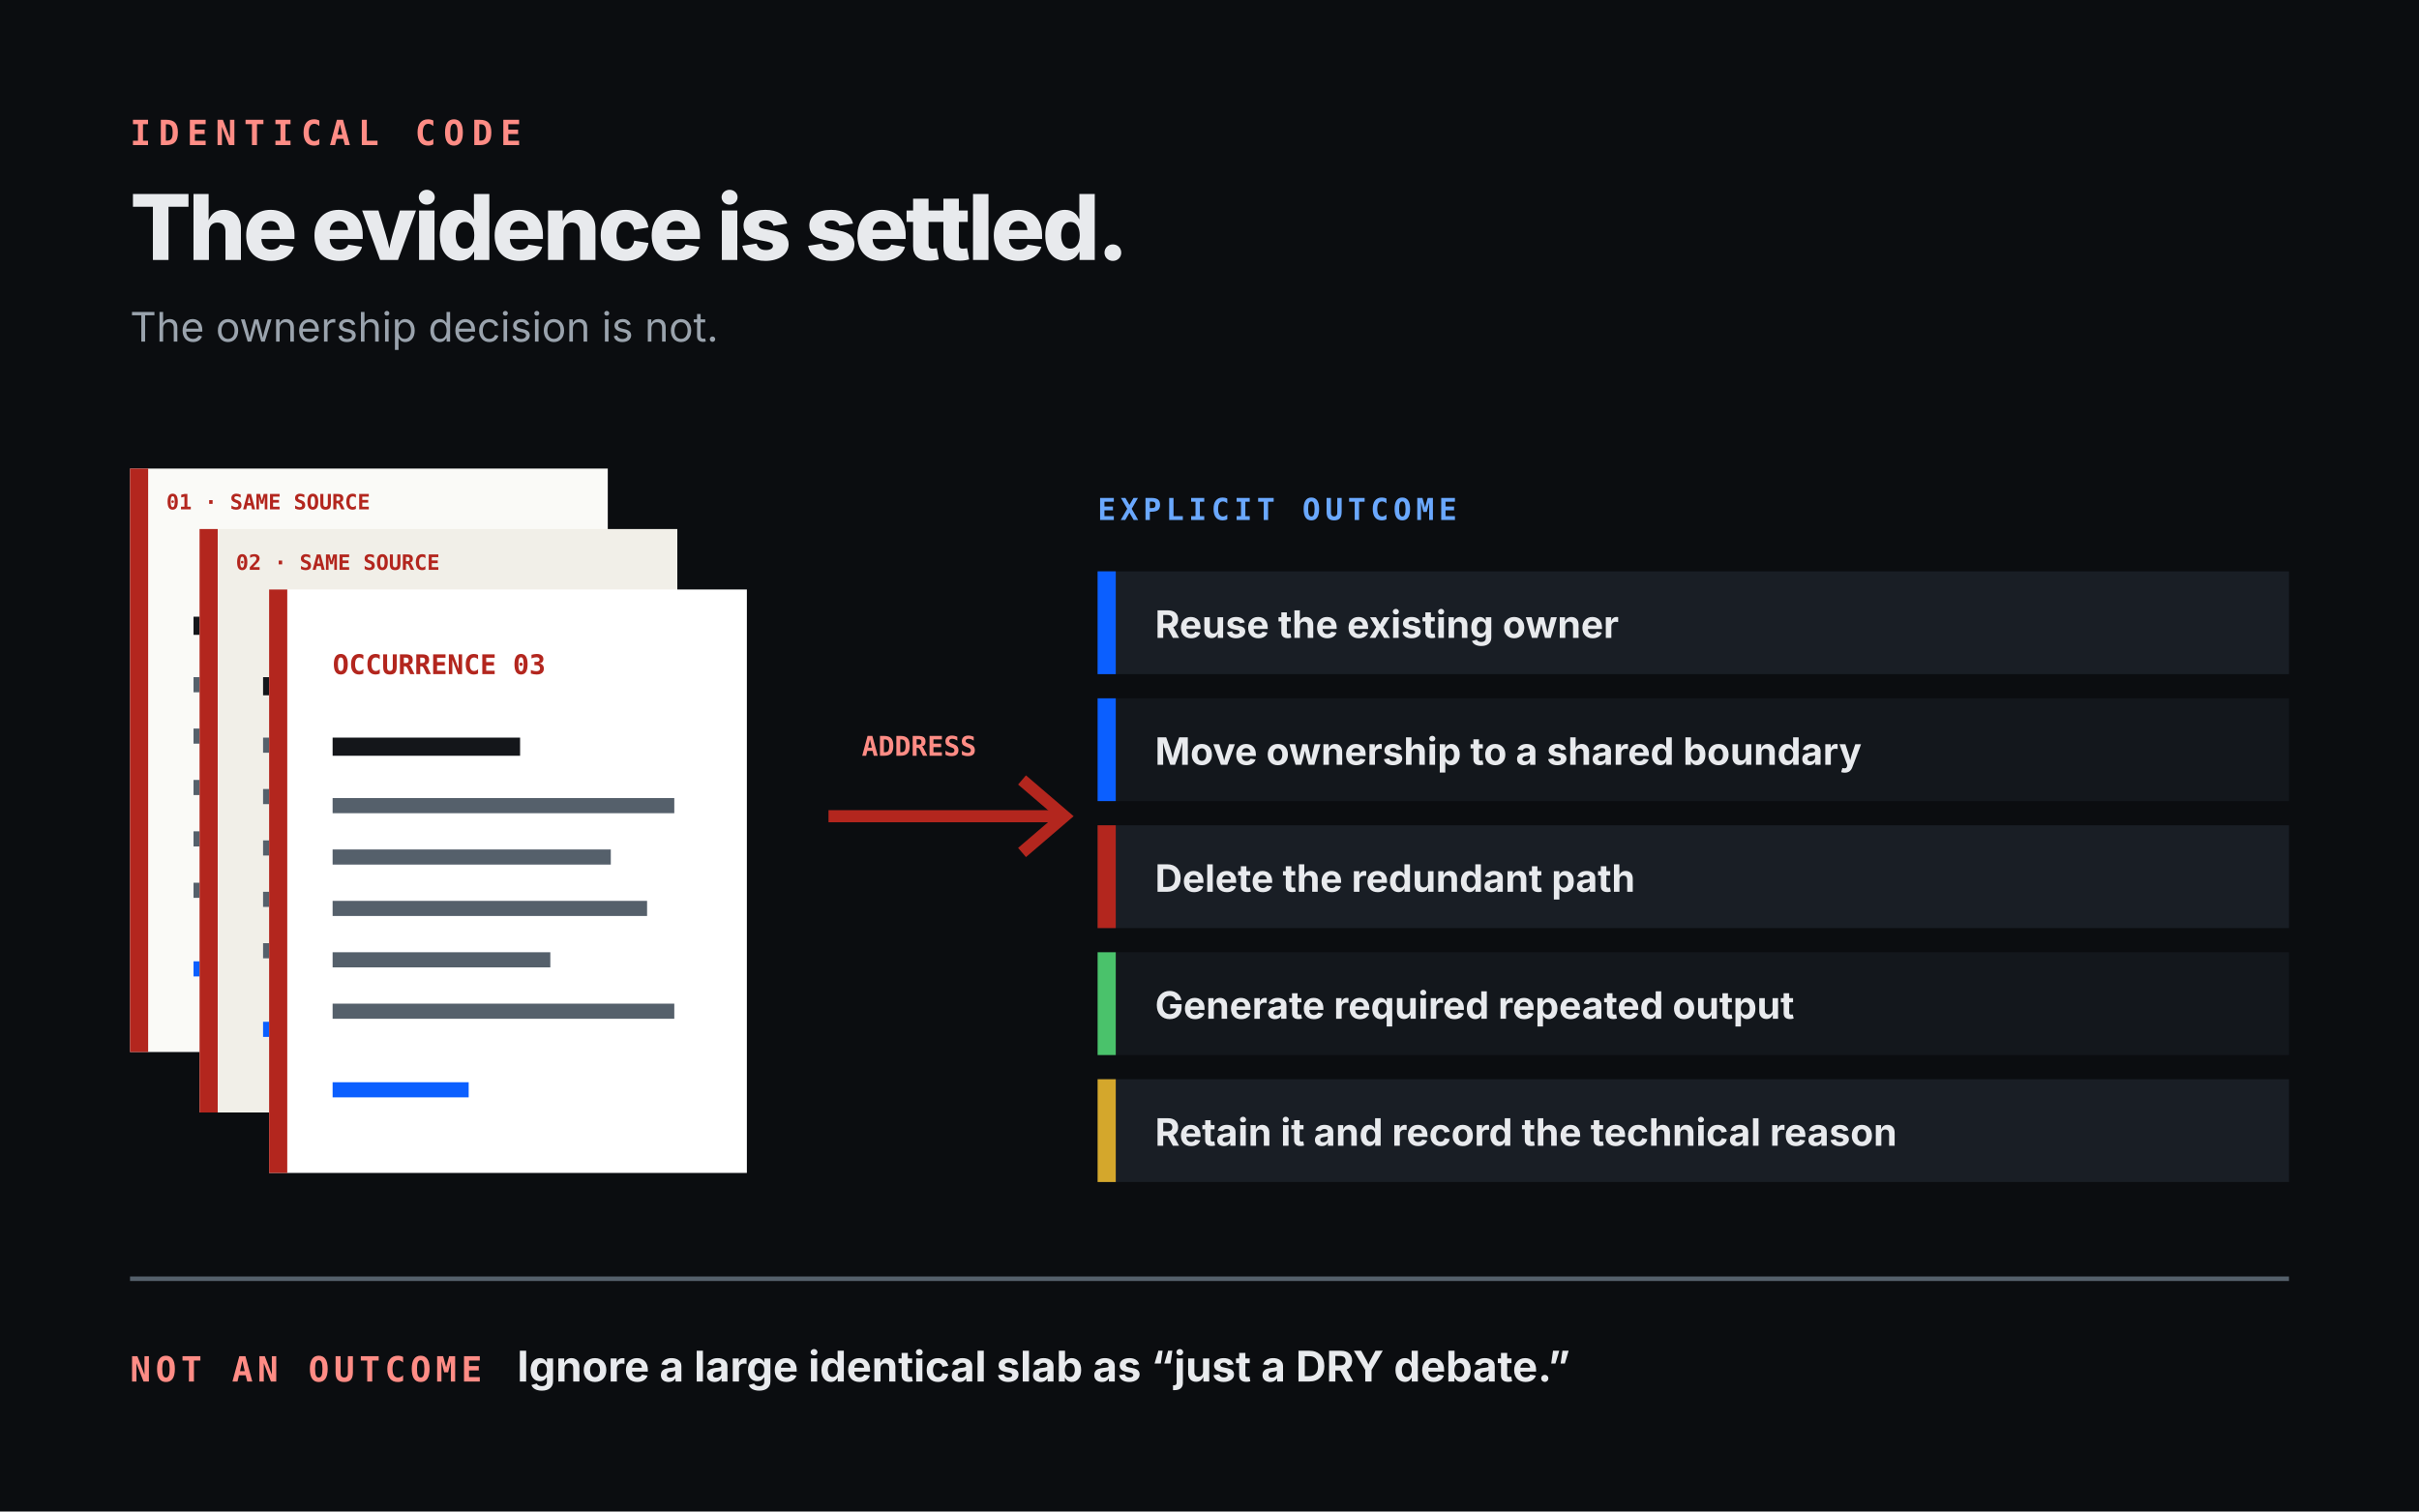
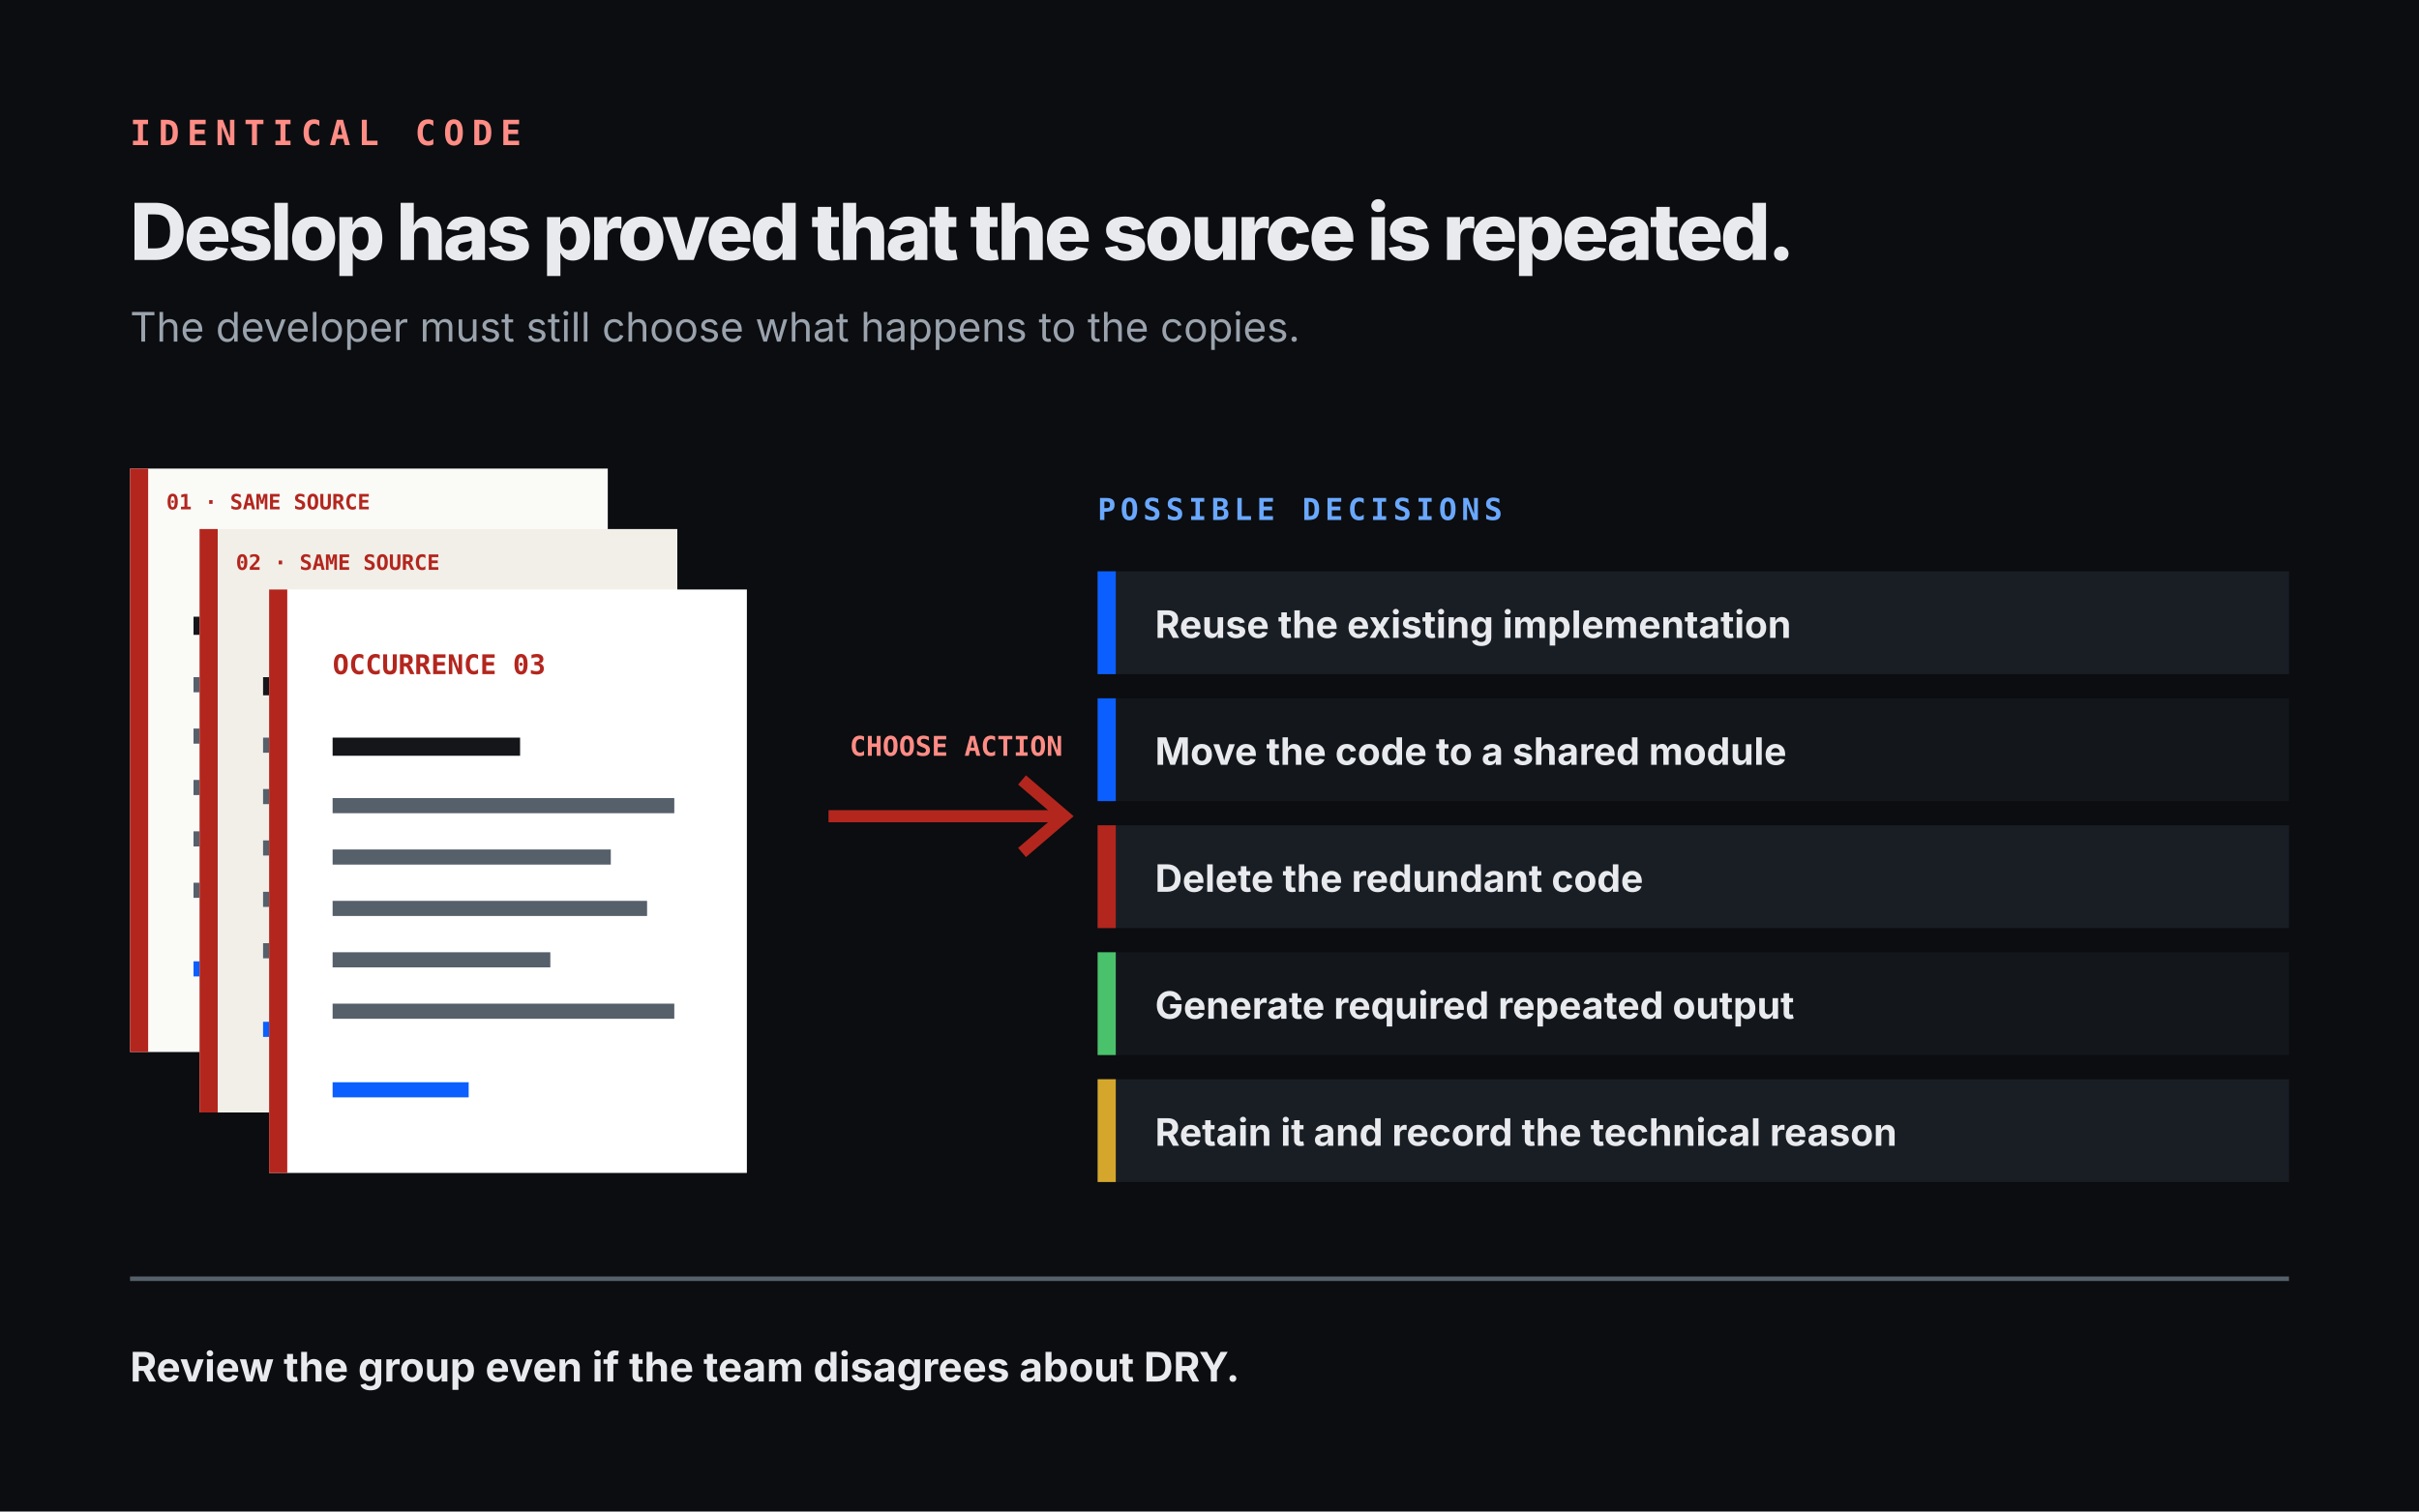
<svg xmlns="http://www.w3.org/2000/svg" width="1600" height="1000" viewBox="0 0 1600 1000" role="img" aria-labelledby="title description">
  <rect width="1600" height="1000" fill="#0b0d10" />
  <text x="86" y="96" fill="#ff8c85" font-family="JetBrains Mono, monospace" font-size="23" font-weight="700" letter-spacing="5">IDENTICAL CODE</text>
-   <text x="86" y="172" fill="#e8eaed" font-family="Inter, sans-serif" font-size="60" font-weight="780" letter-spacing="-2">The evidence is settled.</text>
-   <text x="86" y="226" fill="#9aa3ad" font-family="Inter, sans-serif" font-size="27">The ownership decision is not.</text>
+   <text x="86" y="172" fill="#e8eaed" font-family="Inter, sans-serif" font-size="52" font-weight="780" letter-spacing="-2">Deslop has proved that the source is repeated.</text>
+   <text x="86" y="226" fill="#9aa3ad" font-family="Inter, sans-serif" font-size="27">The developer must still choose what happens to the copies.</text>
  <g transform="translate(86 310)">
    <g transform="translate(0 0)">
      <rect width="316" height="386" fill="#fafaf7" />
      <rect width="12" height="386" fill="#b3261e" />
      <text x="24" y="27" fill="#b3261e" font-family="JetBrains Mono, monospace" font-size="14" font-weight="700">01 · SAME SOURCE</text>
      <rect x="42" y="98" width="124" height="12" fill="#14161a" />
      <rect x="42" y="138" width="226" height="10" fill="#55606b" />
      <rect x="42" y="172" width="184" height="10" fill="#55606b" />
      <rect x="42" y="206" width="208" height="10" fill="#55606b" />
      <rect x="42" y="240" width="144" height="10" fill="#55606b" />
      <rect x="42" y="274" width="226" height="10" fill="#55606b" />
      <rect x="42" y="326" width="90" height="10" fill="#0b5fff" />
    </g>
    <g transform="translate(46 40)">
      <rect width="316" height="386" fill="#f1efe8" />
      <rect width="12" height="386" fill="#b3261e" />
      <text x="24" y="27" fill="#b3261e" font-family="JetBrains Mono, monospace" font-size="14" font-weight="700">02 · SAME SOURCE</text>
      <rect x="42" y="98" width="124" height="12" fill="#14161a" />
      <rect x="42" y="138" width="226" height="10" fill="#55606b" />
      <rect x="42" y="172" width="184" height="10" fill="#55606b" />
      <rect x="42" y="206" width="208" height="10" fill="#55606b" />
      <rect x="42" y="240" width="144" height="10" fill="#55606b" />
      <rect x="42" y="274" width="226" height="10" fill="#55606b" />
      <rect x="42" y="326" width="90" height="10" fill="#0b5fff" />
    </g>
    <g transform="translate(92 80)">
      <rect width="316" height="386" fill="#ffffff" />
      <rect width="12" height="386" fill="#b3261e" />
      <text x="42" y="56" fill="#b3261e" font-family="JetBrains Mono, monospace" font-size="18" font-weight="700">OCCURRENCE 03</text>
      <rect x="42" y="98" width="124" height="12" fill="#14161a" />
      <rect x="42" y="138" width="226" height="10" fill="#55606b" />
      <rect x="42" y="172" width="184" height="10" fill="#55606b" />
      <rect x="42" y="206" width="208" height="10" fill="#55606b" />
      <rect x="42" y="240" width="144" height="10" fill="#55606b" />
      <rect x="42" y="274" width="226" height="10" fill="#55606b" />
      <rect x="42" y="326" width="90" height="10" fill="#0b5fff" />
    </g>
  </g>
  <path d="M548 540H700" stroke="#b3261e" stroke-width="8" />
  <path d="M676 516L704 540L676 564" fill="none" stroke="#b3261e" stroke-width="8" />
-   <text x="570" y="500" fill="#ff8c85" font-family="JetBrains Mono, monospace" font-size="18" font-weight="700">ADDRESS</text>
+   <text x="562" y="500" fill="#ff8c85" font-family="JetBrains Mono, monospace" font-size="18" font-weight="700">CHOOSE ACTION</text>
  <g transform="translate(726 310)">
-     <text x="0" y="34" fill="#6aa8ff" font-family="JetBrains Mono, monospace" font-size="20" font-weight="700" letter-spacing="3">EXPLICIT OUTCOME</text>
+     <text x="0" y="34" fill="#6aa8ff" font-family="JetBrains Mono, monospace" font-size="20" font-weight="700" letter-spacing="3">POSSIBLE DECISIONS</text>
    <rect y="68" width="788" height="68" fill="#191e25" />
    <rect y="68" width="12" height="68" fill="#0b5fff" />
-     <text x="38" y="112" fill="#e8eaed" font-family="Inter, sans-serif" font-size="25" font-weight="700">Reuse the existing owner</text>
+     <text x="38" y="112" fill="#e8eaed" font-family="Inter, sans-serif" font-size="25" font-weight="700">Reuse the existing implementation</text>
    <rect y="152" width="788" height="68" fill="#13171c" />
    <rect y="152" width="12" height="68" fill="#0b5fff" />
-     <text x="38" y="196" fill="#e8eaed" font-family="Inter, sans-serif" font-size="25" font-weight="700">Move ownership to a shared boundary</text>
+     <text x="38" y="196" fill="#e8eaed" font-family="Inter, sans-serif" font-size="25" font-weight="700">Move the code to a shared module</text>
    <rect y="236" width="788" height="68" fill="#191e25" />
    <rect y="236" width="12" height="68" fill="#b3261e" />
-     <text x="38" y="280" fill="#e8eaed" font-family="Inter, sans-serif" font-size="25" font-weight="700">Delete the redundant path</text>
+     <text x="38" y="280" fill="#e8eaed" font-family="Inter, sans-serif" font-size="25" font-weight="700">Delete the redundant code</text>
    <rect y="320" width="788" height="68" fill="#13171c" />
    <rect y="320" width="12" height="68" fill="#4ac26b" />
    <text x="38" y="364" fill="#e8eaed" font-family="Inter, sans-serif" font-size="25" font-weight="700">Generate required repeated output</text>
    <rect y="404" width="788" height="68" fill="#191e25" />
    <rect y="404" width="12" height="68" fill="#d4a72c" />
    <text x="38" y="448" fill="#e8eaed" font-family="Inter, sans-serif" font-size="25" font-weight="700">Retain it and record the technical reason</text>
  </g>
  <path d="M86 846H1514" stroke="#55606b" stroke-width="3" />
-   <text x="86" y="914" fill="#ff8c85" font-family="JetBrains Mono, monospace" font-size="23" font-weight="700" letter-spacing="3">NOT AN OUTCOME</text>
-   <text x="342" y="914" fill="#e8eaed" font-family="Inter, sans-serif" font-size="28" font-weight="700">Ignore a large identical slab as “just a DRY debate.”</text>
+   <text x="86" y="914" fill="#e8eaed" font-family="Inter, sans-serif" font-size="27" font-weight="700">Review the group even if the team disagrees about DRY.</text>
</svg>
